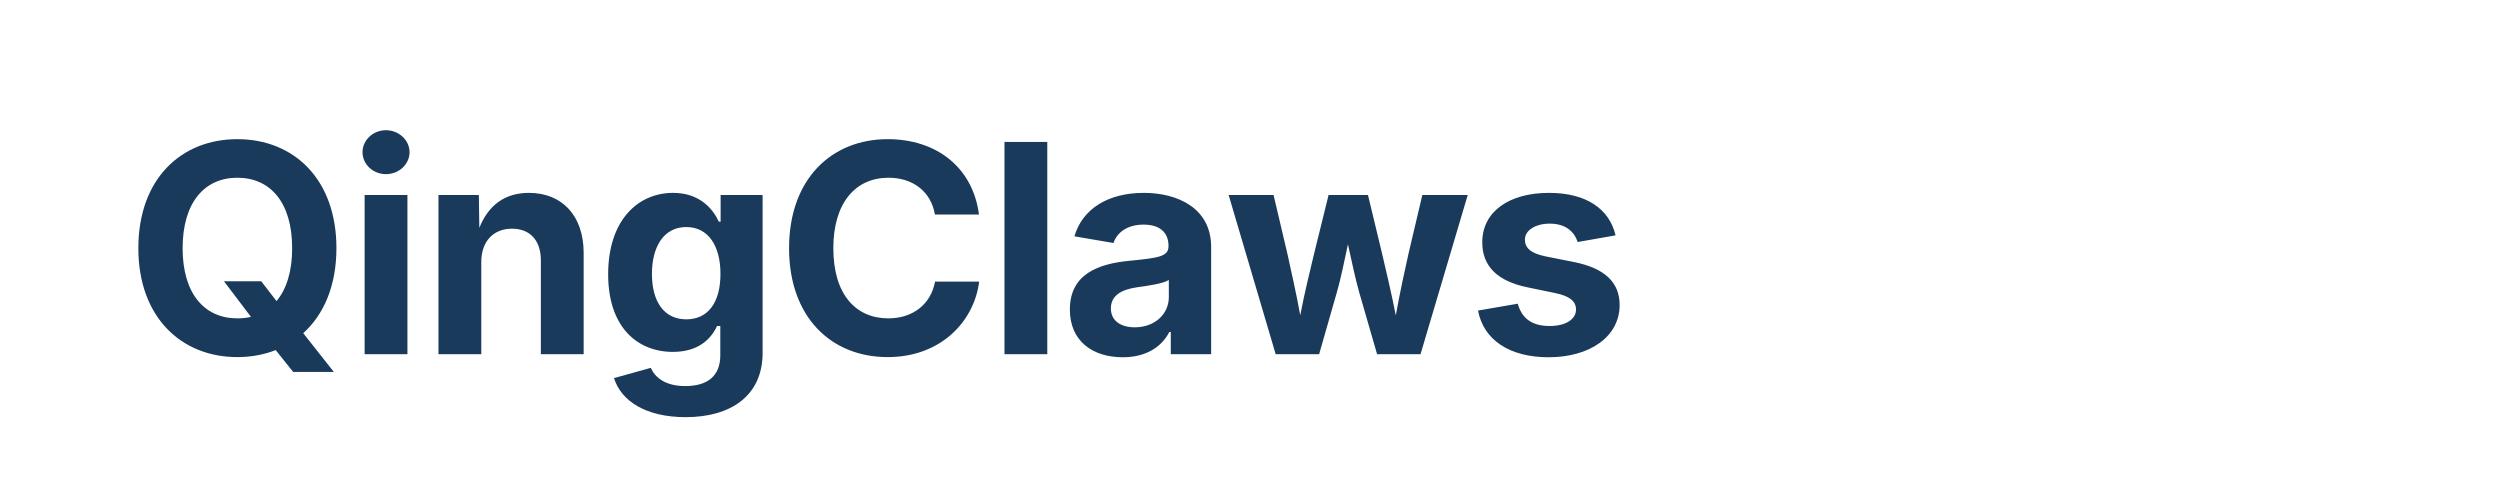
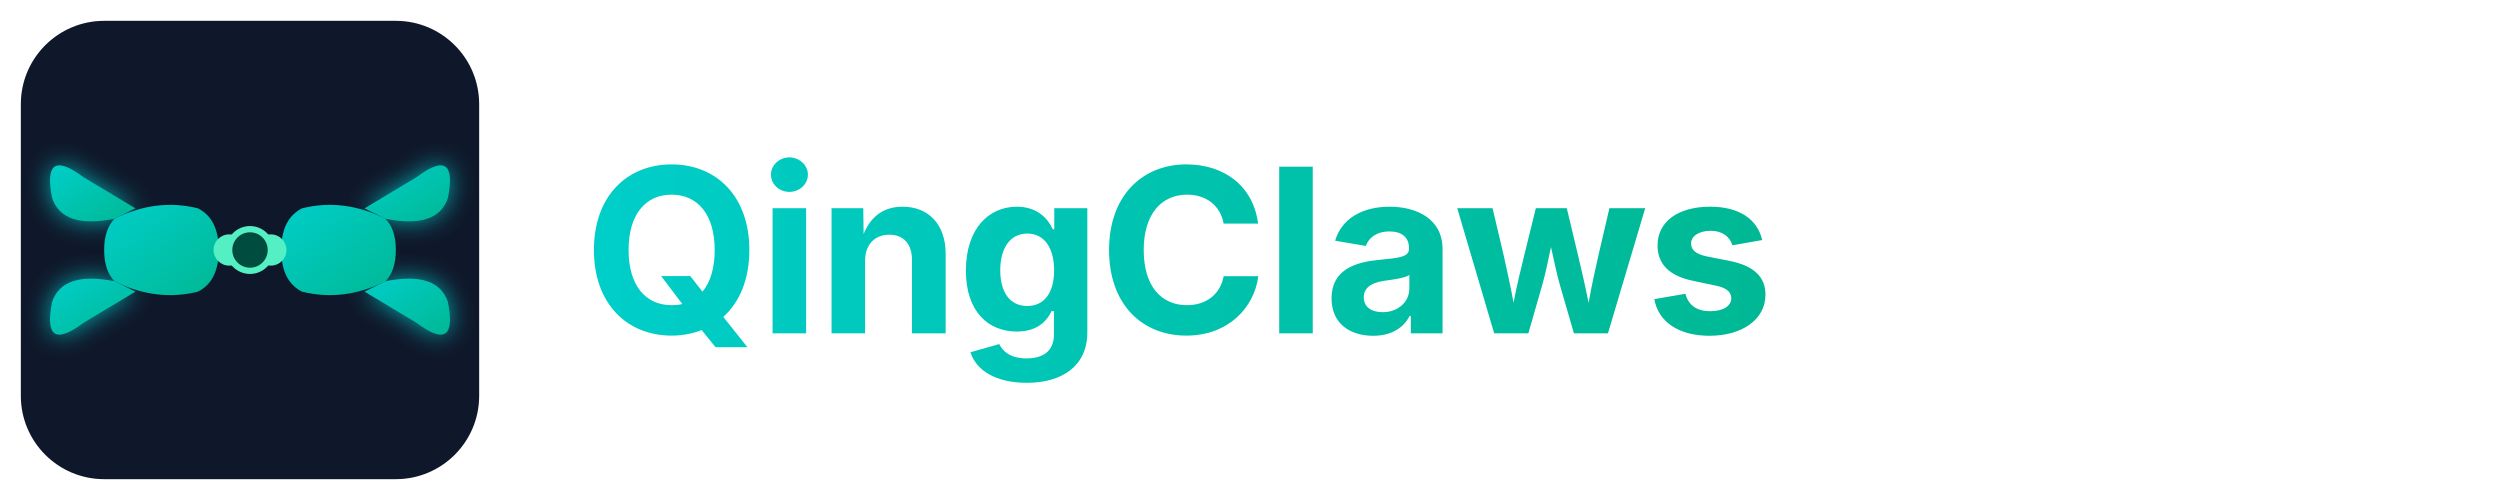
<svg xmlns="http://www.w3.org/2000/svg" viewBox="0 0 240 48" role="img" aria-label="QingClaws">
-   <text x="12" y="34" font-family="system-ui,-apple-system,BlinkMacSystemFont,'Segoe UI',sans-serif" font-size="28" font-weight="700" letter-spacing="-0.5" fill="#1a3a5c">QingClaws</text>
+   <defs>
+     <linearGradient id="iconGrad" x1="0" y1="0" x2="1" y2="1">
+       <stop offset="0%" stop-color="#00CEC9" />
+       <stop offset="100%" stop-color="#00B894" />
+     </linearGradient>
+     <linearGradient id="textGrad" x1="0" y1="0" x2="1" y2="0">
+       <stop offset="0%" stop-color="#00CEC9" />
+       <stop offset="100%" stop-color="#00B894" />
+     </linearGradient>
+     <filter id="gl" x="-50%" y="-50%" width="200%" height="200%">
+       <feGaussianBlur in="SourceAlpha" stdDeviation="1.2" result="b" />
+       <feColorMatrix in="b" type="matrix" values="0 0 0 0 0  0 0 0 0 0.81  0 0 0 0 0.79  0 0 0 0.7 0" result="cb" />
+       <feMerge>
+         <feMergeNode in="cb" />
+         <feMergeNode in="SourceGraphic" />
+       </feMerge>
+     </filter>
+     <clipPath id="iconClip">
+       <rect x="2" y="2" width="44" height="44" rx="8" />
+     </clipPath>
+   </defs>
+   <rect x="2" y="2" width="44" height="44" rx="8" fill="#0f172a" />
+   <path d="M 8 17 Q 4 14 5 19 Q 6 22 11 21 L 13 20 Z" fill="url(#iconGrad)" filter="url(#gl)" />
+   <path d="M 8 31 Q 4 34 5 29 Q 6 26 11 27 L 13 28 Z" fill="url(#iconGrad)" filter="url(#gl)" />
+   <path d="M 11 21 Q 15 19 19 20 Q 21 21 21 24 Q 21 27 19 28 Q 15 29 11 27 Q 10 26 10 24 Q 10 22 11 21 Z" fill="url(#iconGrad)" />
+   <path d="M 40 17 Q 44 14 43 19 Q 42 22 37 21 L 35 20 Z" fill="url(#iconGrad)" filter="url(#gl)" />
+   <path d="M 40 31 Q 44 34 43 29 Q 42 26 37 27 L 35 28 Z" fill="url(#iconGrad)" filter="url(#gl)" />
+   <path d="M 37 21 Q 33 19 29 20 Q 27 21 27 24 Q 27 27 29 28 Q 33 29 37 27 Q 38 26 38 24 Q 38 22 37 21 Z" fill="url(#iconGrad)" />
+   <circle cx="22" cy="24" r="1.5" fill="#55EFC4" />
+   <circle cx="26" cy="24" r="1.5" fill="#55EFC4" />
+   <circle cx="24" cy="24" r="2" fill="#004d40" stroke="#55EFC4" stroke-width="0.6" />
+   <text x="56" y="32" font-family="system-ui,-apple-system,BlinkMacSystemFont,'Segoe UI',sans-serif" font-size="22" font-weight="700" letter-spacing="-0.3" fill="url(#textGrad)">QingClaws</text>
</svg>
